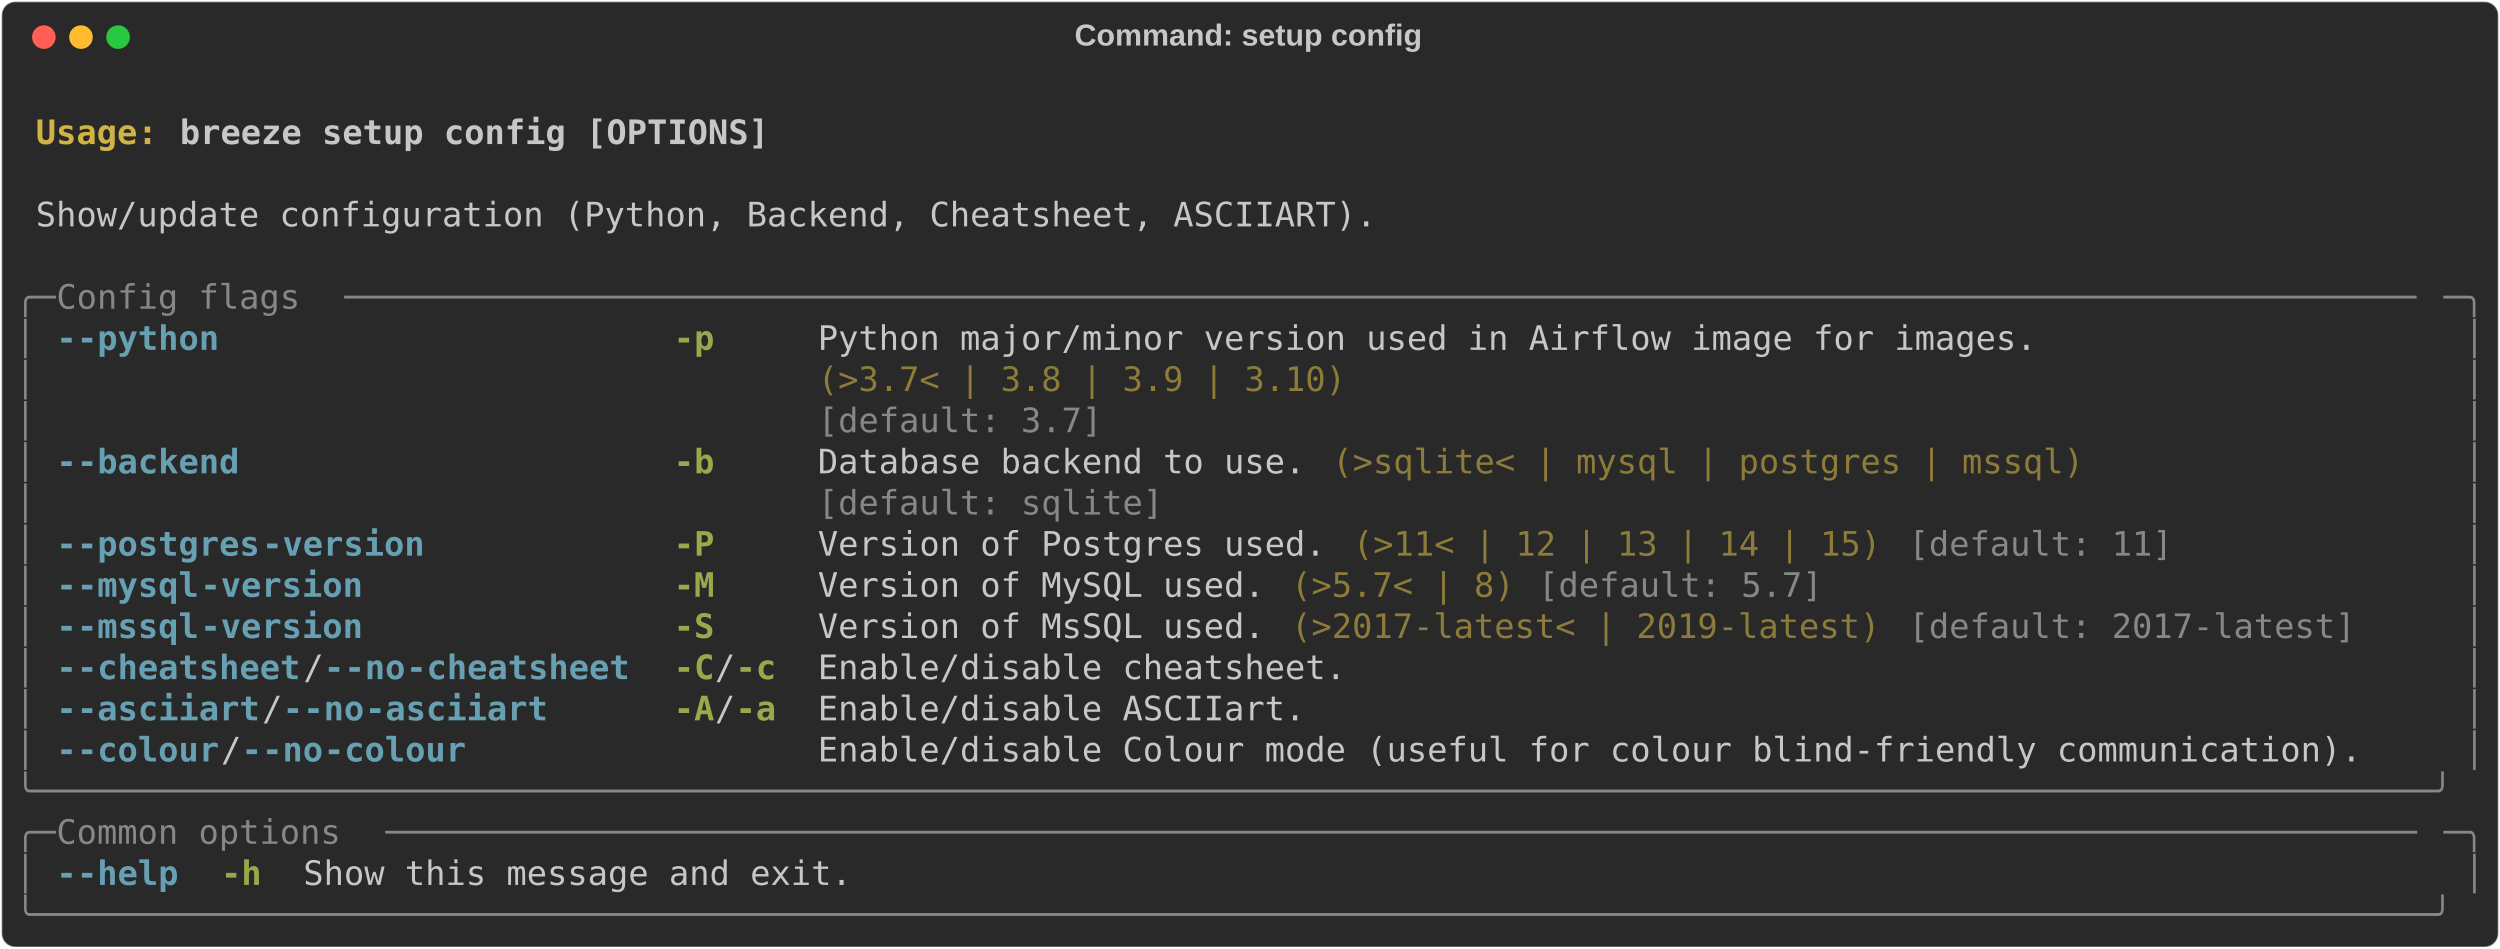
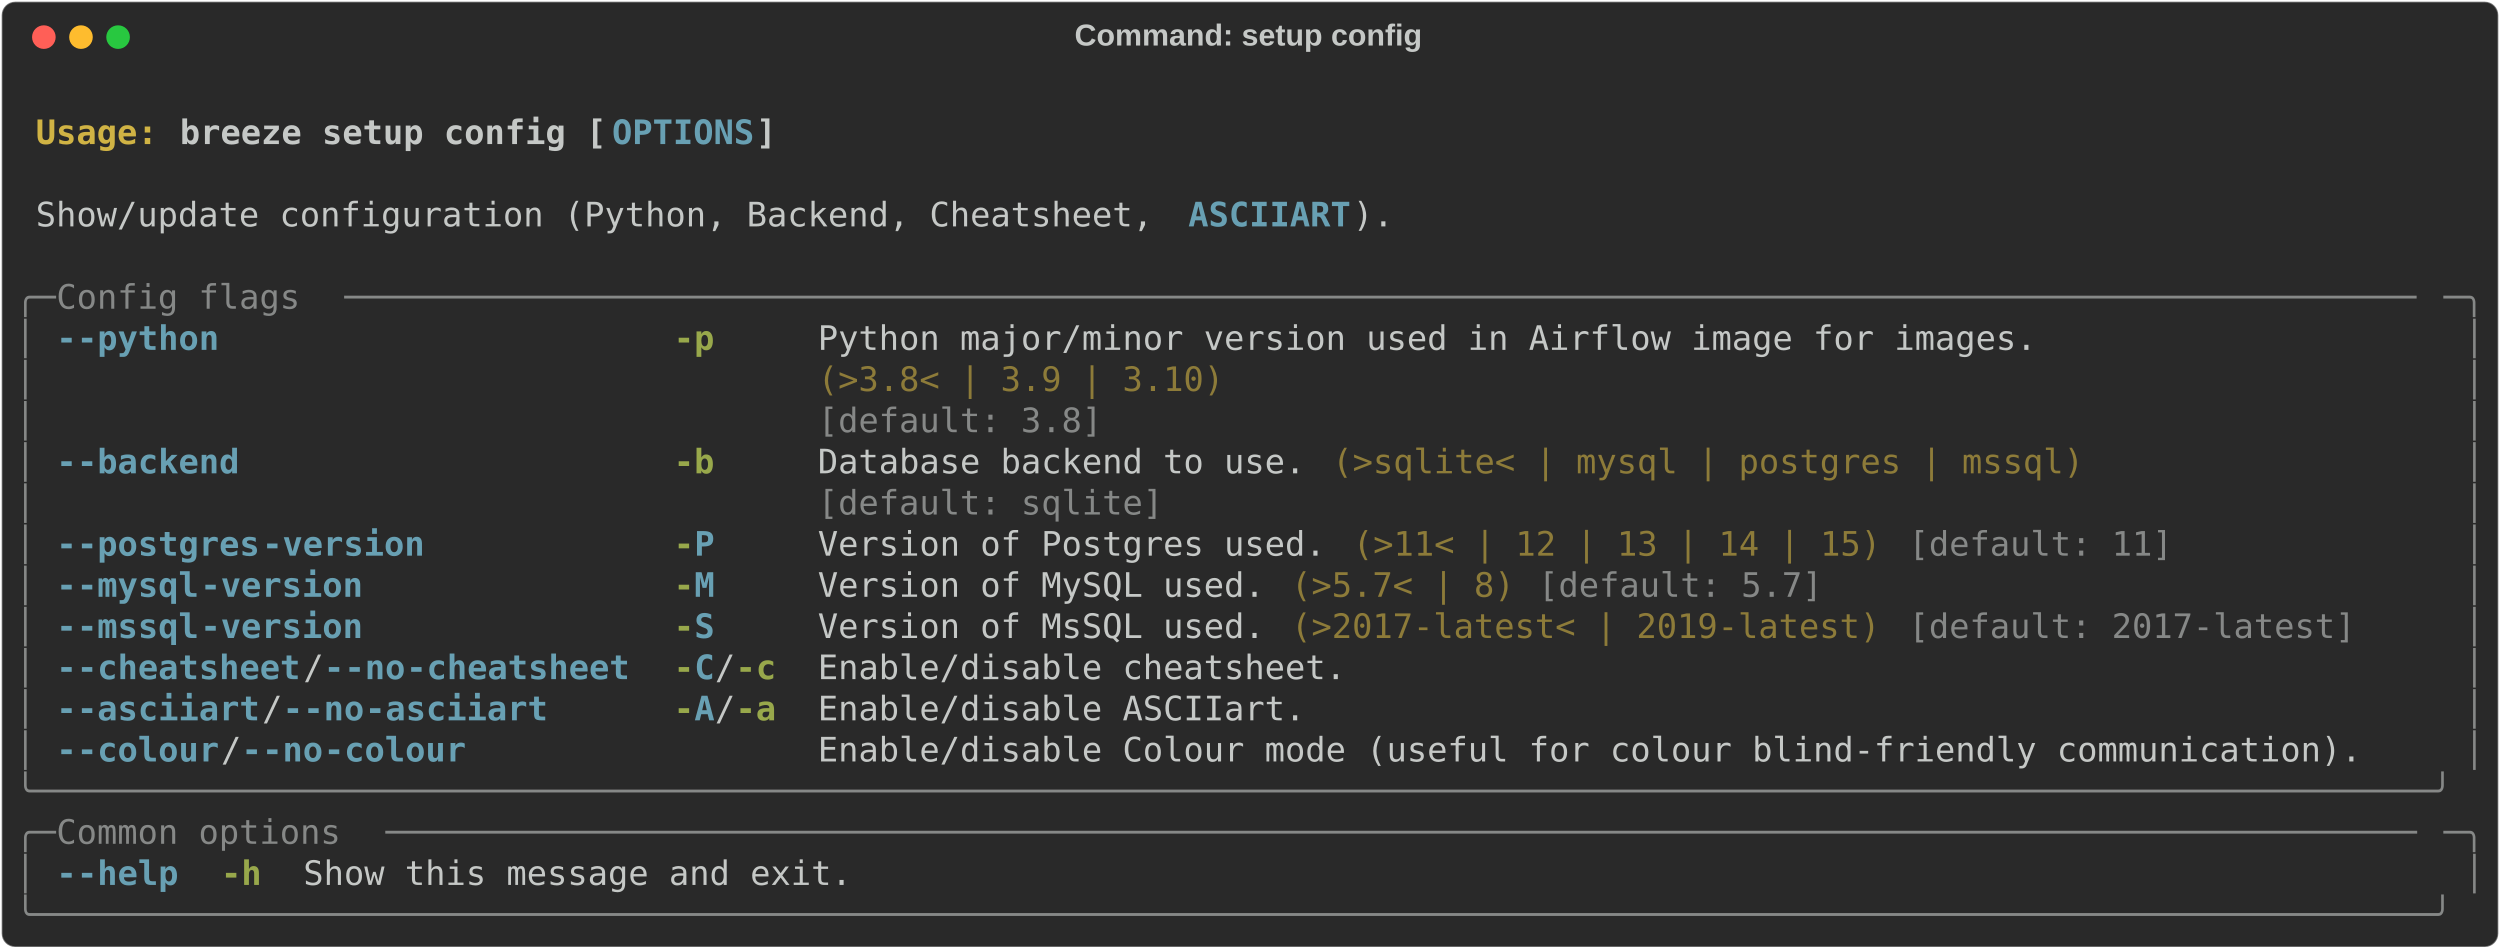
<svg xmlns="http://www.w3.org/2000/svg" class="rich-terminal" viewBox="0 0 1482 562.4">
  <style>

    @font-face {
        font-family: "Fira Code";
        src: local("FiraCode-Regular"),
                url("https://cdnjs.cloudflare.com/ajax/libs/firacode/6.2.0/woff2/FiraCode-Regular.woff2") format("woff2"),
                url("https://cdnjs.cloudflare.com/ajax/libs/firacode/6.2.0/woff/FiraCode-Regular.woff") format("woff");
        font-style: normal;
        font-weight: 400;
    }
    @font-face {
        font-family: "Fira Code";
        src: local("FiraCode-Bold"),
                url("https://cdnjs.cloudflare.com/ajax/libs/firacode/6.2.0/woff2/FiraCode-Bold.woff2") format("woff2"),
                url("https://cdnjs.cloudflare.com/ajax/libs/firacode/6.2.0/woff/FiraCode-Bold.woff") format("woff");
        font-style: bold;
        font-weight: 700;
    }

    .breeze-setup-config-matrix {
        font-family: Fira Code, monospace;
        font-size: 20px;
        line-height: 24.4px;
        font-variant-east-asian: full-width;
    }

    .breeze-setup-config-title {
        font-size: 18px;
        font-weight: bold;
        font-family: arial;
    }

    .breeze-setup-config-r1 { fill: #c5c8c6;font-weight: bold }
.breeze-setup-config-r2 { fill: #c5c8c6 }
.breeze-setup-config-r3 { fill: #d0b344;font-weight: bold }
- .breeze-setup-config-r4 { fill: #868887 }
- .breeze-setup-config-r5 { fill: #68a0b3;font-weight: bold }
+ .breeze-setup-config-r4 { fill: #68a0b3;font-weight: bold }
+ .breeze-setup-config-r5 { fill: #868887 }
.breeze-setup-config-r6 { fill: #98a84b;font-weight: bold }
.breeze-setup-config-r7 { fill: #8d7b39 }
    </style>
  <defs>
    <clipPath id="breeze-setup-config-clip-terminal">
      <rect x="0" y="0" width="1463.0" height="511.4" />
    </clipPath>
    <clipPath id="breeze-setup-config-line-0">
      <rect x="0" y="1.5" width="1464" height="24.65" />
    </clipPath>
    <clipPath id="breeze-setup-config-line-1">
      <rect x="0" y="25.9" width="1464" height="24.65" />
    </clipPath>
    <clipPath id="breeze-setup-config-line-2">
      <rect x="0" y="50.3" width="1464" height="24.65" />
    </clipPath>
    <clipPath id="breeze-setup-config-line-3">
      <rect x="0" y="74.7" width="1464" height="24.65" />
    </clipPath>
    <clipPath id="breeze-setup-config-line-4">
      <rect x="0" y="99.1" width="1464" height="24.65" />
    </clipPath>
    <clipPath id="breeze-setup-config-line-5">
      <rect x="0" y="123.5" width="1464" height="24.65" />
    </clipPath>
    <clipPath id="breeze-setup-config-line-6">
      <rect x="0" y="147.9" width="1464" height="24.65" />
    </clipPath>
    <clipPath id="breeze-setup-config-line-7">
      <rect x="0" y="172.3" width="1464" height="24.65" />
    </clipPath>
    <clipPath id="breeze-setup-config-line-8">
      <rect x="0" y="196.7" width="1464" height="24.65" />
    </clipPath>
    <clipPath id="breeze-setup-config-line-9">
      <rect x="0" y="221.1" width="1464" height="24.65" />
    </clipPath>
    <clipPath id="breeze-setup-config-line-10">
      <rect x="0" y="245.5" width="1464" height="24.65" />
    </clipPath>
    <clipPath id="breeze-setup-config-line-11">
      <rect x="0" y="269.9" width="1464" height="24.65" />
    </clipPath>
    <clipPath id="breeze-setup-config-line-12">
      <rect x="0" y="294.3" width="1464" height="24.65" />
    </clipPath>
    <clipPath id="breeze-setup-config-line-13">
      <rect x="0" y="318.7" width="1464" height="24.65" />
    </clipPath>
    <clipPath id="breeze-setup-config-line-14">
      <rect x="0" y="343.1" width="1464" height="24.65" />
    </clipPath>
    <clipPath id="breeze-setup-config-line-15">
      <rect x="0" y="367.5" width="1464" height="24.65" />
    </clipPath>
    <clipPath id="breeze-setup-config-line-16">
      <rect x="0" y="391.9" width="1464" height="24.65" />
    </clipPath>
    <clipPath id="breeze-setup-config-line-17">
      <rect x="0" y="416.3" width="1464" height="24.65" />
    </clipPath>
    <clipPath id="breeze-setup-config-line-18">
      <rect x="0" y="440.7" width="1464" height="24.65" />
    </clipPath>
    <clipPath id="breeze-setup-config-line-19">
      <rect x="0" y="465.1" width="1464" height="24.65" />
    </clipPath>
  </defs>
  <rect fill="#292929" stroke="rgba(255,255,255,0.35)" stroke-width="1" x="1" y="1" width="1480" height="560.4" rx="8" />
  <text class="breeze-setup-config-title" fill="#c5c8c6" text-anchor="middle" x="740" y="27">Command: setup config</text>
  <g transform="translate(26,22)">
    <circle cx="0" cy="0" r="7" fill="#ff5f57" />
    <circle cx="22" cy="0" r="7" fill="#febc2e" />
    <circle cx="44" cy="0" r="7" fill="#28c840" />
  </g>
  <g transform="translate(9, 41)" clip-path="url(#breeze-setup-config-clip-terminal)">
    <g class="breeze-setup-config-matrix">
      <text class="breeze-setup-config-r2" x="1464" y="20" textLength="12.2" clip-path="url(#breeze-setup-config-line-0)">
</text>
      <text class="breeze-setup-config-r3" x="12.2" y="44.4" textLength="85.4" clip-path="url(#breeze-setup-config-line-1)">Usage: </text>
-       <text class="breeze-setup-config-r1" x="97.6" y="44.4" textLength="353.8" clip-path="url(#breeze-setup-config-line-1)">breeze setup config [OPTIONS]</text>
+       <text class="breeze-setup-config-r1" x="97.6" y="44.4" textLength="256.2" clip-path="url(#breeze-setup-config-line-1)">breeze setup config [</text>
+       <text class="breeze-setup-config-r4" x="353.8" y="44.4" textLength="85.4" clip-path="url(#breeze-setup-config-line-1)">OPTIONS</text>
+       <text class="breeze-setup-config-r1" x="439.2" y="44.4" textLength="12.2" clip-path="url(#breeze-setup-config-line-1)">]</text>
      <text class="breeze-setup-config-r2" x="1464" y="44.4" textLength="12.2" clip-path="url(#breeze-setup-config-line-1)">
</text>
      <text class="breeze-setup-config-r2" x="1464" y="68.8" textLength="12.2" clip-path="url(#breeze-setup-config-line-2)">
</text>
-       <text class="breeze-setup-config-r2" x="12.2" y="93.2" textLength="805.2" clip-path="url(#breeze-setup-config-line-3)">Show/update configuration (Python, Backend, Cheatsheet, ASCIIART).</text>
+       <text class="breeze-setup-config-r2" x="12.2" y="93.2" textLength="683.2" clip-path="url(#breeze-setup-config-line-3)">Show/update configuration (Python, Backend, Cheatsheet, </text>
+       <text class="breeze-setup-config-r4" x="695.4" y="93.2" textLength="97.6" clip-path="url(#breeze-setup-config-line-3)">ASCIIART</text>
+       <text class="breeze-setup-config-r2" x="793" y="93.2" textLength="24.4" clip-path="url(#breeze-setup-config-line-3)">).</text>
      <text class="breeze-setup-config-r2" x="1464" y="93.2" textLength="12.2" clip-path="url(#breeze-setup-config-line-3)">
</text>
      <text class="breeze-setup-config-r2" x="1464" y="117.6" textLength="12.2" clip-path="url(#breeze-setup-config-line-4)">
</text>
-       <text class="breeze-setup-config-r4" x="0" y="142" textLength="24.4" clip-path="url(#breeze-setup-config-line-5)">╭─</text>
-       <text class="breeze-setup-config-r4" x="24.4" y="142" textLength="170.8" clip-path="url(#breeze-setup-config-line-5)"> Config flags </text>
-       <text class="breeze-setup-config-r4" x="195.2" y="142" textLength="1244.4" clip-path="url(#breeze-setup-config-line-5)">──────────────────────────────────────────────────────────────────────────────────────────────────────</text>
-       <text class="breeze-setup-config-r4" x="1439.6" y="142" textLength="24.4" clip-path="url(#breeze-setup-config-line-5)">─╮</text>
+       <text class="breeze-setup-config-r5" x="0" y="142" textLength="24.4" clip-path="url(#breeze-setup-config-line-5)">╭─</text>
+       <text class="breeze-setup-config-r5" x="24.4" y="142" textLength="170.8" clip-path="url(#breeze-setup-config-line-5)"> Config flags </text>
+       <text class="breeze-setup-config-r5" x="195.2" y="142" textLength="1244.4" clip-path="url(#breeze-setup-config-line-5)">──────────────────────────────────────────────────────────────────────────────────────────────────────</text>
+       <text class="breeze-setup-config-r5" x="1439.6" y="142" textLength="24.4" clip-path="url(#breeze-setup-config-line-5)">─╮</text>
      <text class="breeze-setup-config-r2" x="1464" y="142" textLength="12.2" clip-path="url(#breeze-setup-config-line-5)">
</text>
-       <text class="breeze-setup-config-r4" x="0" y="166.4" textLength="12.2" clip-path="url(#breeze-setup-config-line-6)">│</text>
-       <text class="breeze-setup-config-r5" x="24.4" y="166.4" textLength="12.2" clip-path="url(#breeze-setup-config-line-6)">-</text>
-       <text class="breeze-setup-config-r5" x="36.6" y="166.4" textLength="85.4" clip-path="url(#breeze-setup-config-line-6)">-python</text>
+       <text class="breeze-setup-config-r5" x="0" y="166.4" textLength="12.2" clip-path="url(#breeze-setup-config-line-6)">│</text>
+       <text class="breeze-setup-config-r4" x="24.4" y="166.4" textLength="12.2" clip-path="url(#breeze-setup-config-line-6)">-</text>
+       <text class="breeze-setup-config-r4" x="36.6" y="166.4" textLength="85.4" clip-path="url(#breeze-setup-config-line-6)">-python</text>
      <text class="breeze-setup-config-r6" x="390.4" y="166.4" textLength="24.4" clip-path="url(#breeze-setup-config-line-6)">-p</text>
      <text class="breeze-setup-config-r2" x="475.8" y="166.4" textLength="732" clip-path="url(#breeze-setup-config-line-6)">Python major/minor version used in Airflow image for images.</text>
-       <text class="breeze-setup-config-r4" x="1451.8" y="166.4" textLength="12.2" clip-path="url(#breeze-setup-config-line-6)">│</text>
+       <text class="breeze-setup-config-r5" x="1451.8" y="166.4" textLength="12.2" clip-path="url(#breeze-setup-config-line-6)">│</text>
      <text class="breeze-setup-config-r2" x="1464" y="166.4" textLength="12.2" clip-path="url(#breeze-setup-config-line-6)">
</text>
-       <text class="breeze-setup-config-r4" x="0" y="190.8" textLength="12.2" clip-path="url(#breeze-setup-config-line-7)">│</text>
-       <text class="breeze-setup-config-r7" x="475.8" y="190.8" textLength="732" clip-path="url(#breeze-setup-config-line-7)">(&gt;3.7&lt; | 3.8 | 3.9 | 3.10)                                  </text>
-       <text class="breeze-setup-config-r4" x="1451.8" y="190.8" textLength="12.2" clip-path="url(#breeze-setup-config-line-7)">│</text>
+       <text class="breeze-setup-config-r5" x="0" y="190.8" textLength="12.2" clip-path="url(#breeze-setup-config-line-7)">│</text>
+       <text class="breeze-setup-config-r7" x="475.8" y="190.8" textLength="732" clip-path="url(#breeze-setup-config-line-7)">(&gt;3.8&lt; | 3.9 | 3.10)                                        </text>
+       <text class="breeze-setup-config-r5" x="1451.8" y="190.8" textLength="12.2" clip-path="url(#breeze-setup-config-line-7)">│</text>
      <text class="breeze-setup-config-r2" x="1464" y="190.8" textLength="12.2" clip-path="url(#breeze-setup-config-line-7)">
</text>
-       <text class="breeze-setup-config-r4" x="0" y="215.2" textLength="12.2" clip-path="url(#breeze-setup-config-line-8)">│</text>
-       <text class="breeze-setup-config-r4" x="475.8" y="215.2" textLength="732" clip-path="url(#breeze-setup-config-line-8)">[default: 3.7]                                              </text>
-       <text class="breeze-setup-config-r4" x="1451.8" y="215.2" textLength="12.2" clip-path="url(#breeze-setup-config-line-8)">│</text>
+       <text class="breeze-setup-config-r5" x="0" y="215.2" textLength="12.2" clip-path="url(#breeze-setup-config-line-8)">│</text>
+       <text class="breeze-setup-config-r5" x="475.8" y="215.2" textLength="732" clip-path="url(#breeze-setup-config-line-8)">[default: 3.8]                                              </text>
+       <text class="breeze-setup-config-r5" x="1451.8" y="215.2" textLength="12.2" clip-path="url(#breeze-setup-config-line-8)">│</text>
      <text class="breeze-setup-config-r2" x="1464" y="215.2" textLength="12.2" clip-path="url(#breeze-setup-config-line-8)">
</text>
-       <text class="breeze-setup-config-r4" x="0" y="239.6" textLength="12.2" clip-path="url(#breeze-setup-config-line-9)">│</text>
-       <text class="breeze-setup-config-r5" x="24.4" y="239.6" textLength="12.2" clip-path="url(#breeze-setup-config-line-9)">-</text>
-       <text class="breeze-setup-config-r5" x="36.6" y="239.6" textLength="97.6" clip-path="url(#breeze-setup-config-line-9)">-backend</text>
+       <text class="breeze-setup-config-r5" x="0" y="239.6" textLength="12.2" clip-path="url(#breeze-setup-config-line-9)">│</text>
+       <text class="breeze-setup-config-r4" x="24.4" y="239.6" textLength="12.2" clip-path="url(#breeze-setup-config-line-9)">-</text>
+       <text class="breeze-setup-config-r4" x="36.6" y="239.6" textLength="97.6" clip-path="url(#breeze-setup-config-line-9)">-backend</text>
      <text class="breeze-setup-config-r6" x="390.4" y="239.6" textLength="24.4" clip-path="url(#breeze-setup-config-line-9)">-b</text>
      <text class="breeze-setup-config-r2" x="475.8" y="239.6" textLength="292.8" clip-path="url(#breeze-setup-config-line-9)">Database backend to use.</text>
      <text class="breeze-setup-config-r7" x="780.8" y="239.6" textLength="451.4" clip-path="url(#breeze-setup-config-line-9)">(&gt;sqlite&lt; | mysql | postgres | mssql)</text>
-       <text class="breeze-setup-config-r4" x="1451.8" y="239.6" textLength="12.2" clip-path="url(#breeze-setup-config-line-9)">│</text>
+       <text class="breeze-setup-config-r5" x="1451.8" y="239.6" textLength="12.2" clip-path="url(#breeze-setup-config-line-9)">│</text>
      <text class="breeze-setup-config-r2" x="1464" y="239.6" textLength="12.2" clip-path="url(#breeze-setup-config-line-9)">
</text>
-       <text class="breeze-setup-config-r4" x="0" y="264" textLength="12.2" clip-path="url(#breeze-setup-config-line-10)">│</text>
-       <text class="breeze-setup-config-r4" x="475.8" y="264" textLength="292.8" clip-path="url(#breeze-setup-config-line-10)">[default: sqlite]       </text>
-       <text class="breeze-setup-config-r4" x="1451.8" y="264" textLength="12.2" clip-path="url(#breeze-setup-config-line-10)">│</text>
+       <text class="breeze-setup-config-r5" x="0" y="264" textLength="12.2" clip-path="url(#breeze-setup-config-line-10)">│</text>
+       <text class="breeze-setup-config-r5" x="475.8" y="264" textLength="292.8" clip-path="url(#breeze-setup-config-line-10)">[default: sqlite]       </text>
+       <text class="breeze-setup-config-r5" x="1451.8" y="264" textLength="12.2" clip-path="url(#breeze-setup-config-line-10)">│</text>
      <text class="breeze-setup-config-r2" x="1464" y="264" textLength="12.2" clip-path="url(#breeze-setup-config-line-10)">
</text>
-       <text class="breeze-setup-config-r4" x="0" y="288.4" textLength="12.2" clip-path="url(#breeze-setup-config-line-11)">│</text>
-       <text class="breeze-setup-config-r5" x="24.4" y="288.4" textLength="12.2" clip-path="url(#breeze-setup-config-line-11)">-</text>
-       <text class="breeze-setup-config-r5" x="36.6" y="288.4" textLength="109.8" clip-path="url(#breeze-setup-config-line-11)">-postgres</text>
-       <text class="breeze-setup-config-r5" x="146.4" y="288.4" textLength="97.6" clip-path="url(#breeze-setup-config-line-11)">-version</text>
-       <text class="breeze-setup-config-r6" x="390.4" y="288.4" textLength="24.4" clip-path="url(#breeze-setup-config-line-11)">-P</text>
+       <text class="breeze-setup-config-r5" x="0" y="288.4" textLength="12.2" clip-path="url(#breeze-setup-config-line-11)">│</text>
+       <text class="breeze-setup-config-r4" x="24.4" y="288.4" textLength="12.2" clip-path="url(#breeze-setup-config-line-11)">-</text>
+       <text class="breeze-setup-config-r4" x="36.6" y="288.4" textLength="109.8" clip-path="url(#breeze-setup-config-line-11)">-postgres</text>
+       <text class="breeze-setup-config-r4" x="146.4" y="288.4" textLength="97.6" clip-path="url(#breeze-setup-config-line-11)">-version</text>
+       <text class="breeze-setup-config-r6" x="390.4" y="288.4" textLength="12.2" clip-path="url(#breeze-setup-config-line-11)">-</text>
+       <text class="breeze-setup-config-r4" x="402.6" y="288.4" textLength="12.2" clip-path="url(#breeze-setup-config-line-11)">P</text>
      <text class="breeze-setup-config-r2" x="475.8" y="288.4" textLength="305" clip-path="url(#breeze-setup-config-line-11)">Version of Postgres used.</text>
      <text class="breeze-setup-config-r7" x="793" y="288.4" textLength="317.2" clip-path="url(#breeze-setup-config-line-11)">(&gt;11&lt; | 12 | 13 | 14 | 15)</text>
-       <text class="breeze-setup-config-r4" x="1122.4" y="288.4" textLength="158.6" clip-path="url(#breeze-setup-config-line-11)">[default: 11]</text>
-       <text class="breeze-setup-config-r4" x="1451.8" y="288.4" textLength="12.2" clip-path="url(#breeze-setup-config-line-11)">│</text>
+       <text class="breeze-setup-config-r5" x="1122.4" y="288.4" textLength="158.6" clip-path="url(#breeze-setup-config-line-11)">[default: 11]</text>
+       <text class="breeze-setup-config-r5" x="1451.8" y="288.4" textLength="12.2" clip-path="url(#breeze-setup-config-line-11)">│</text>
      <text class="breeze-setup-config-r2" x="1464" y="288.4" textLength="12.2" clip-path="url(#breeze-setup-config-line-11)">
</text>
-       <text class="breeze-setup-config-r4" x="0" y="312.8" textLength="12.2" clip-path="url(#breeze-setup-config-line-12)">│</text>
-       <text class="breeze-setup-config-r5" x="24.4" y="312.8" textLength="12.2" clip-path="url(#breeze-setup-config-line-12)">-</text>
-       <text class="breeze-setup-config-r5" x="36.6" y="312.8" textLength="73.2" clip-path="url(#breeze-setup-config-line-12)">-mysql</text>
-       <text class="breeze-setup-config-r5" x="109.8" y="312.8" textLength="97.6" clip-path="url(#breeze-setup-config-line-12)">-version</text>
-       <text class="breeze-setup-config-r6" x="390.4" y="312.8" textLength="24.4" clip-path="url(#breeze-setup-config-line-12)">-M</text>
+       <text class="breeze-setup-config-r5" x="0" y="312.8" textLength="12.2" clip-path="url(#breeze-setup-config-line-12)">│</text>
+       <text class="breeze-setup-config-r4" x="24.4" y="312.8" textLength="12.2" clip-path="url(#breeze-setup-config-line-12)">-</text>
+       <text class="breeze-setup-config-r4" x="36.6" y="312.8" textLength="73.2" clip-path="url(#breeze-setup-config-line-12)">-mysql</text>
+       <text class="breeze-setup-config-r4" x="109.8" y="312.8" textLength="97.6" clip-path="url(#breeze-setup-config-line-12)">-version</text>
+       <text class="breeze-setup-config-r6" x="390.4" y="312.8" textLength="12.2" clip-path="url(#breeze-setup-config-line-12)">-</text>
+       <text class="breeze-setup-config-r4" x="402.6" y="312.8" textLength="12.2" clip-path="url(#breeze-setup-config-line-12)">M</text>
      <text class="breeze-setup-config-r2" x="475.8" y="312.8" textLength="268.4" clip-path="url(#breeze-setup-config-line-12)">Version of MySQL used.</text>
      <text class="breeze-setup-config-r7" x="756.4" y="312.8" textLength="134.2" clip-path="url(#breeze-setup-config-line-12)">(&gt;5.7&lt; | 8)</text>
-       <text class="breeze-setup-config-r4" x="902.8" y="312.8" textLength="170.8" clip-path="url(#breeze-setup-config-line-12)">[default: 5.7]</text>
-       <text class="breeze-setup-config-r4" x="1451.8" y="312.8" textLength="12.2" clip-path="url(#breeze-setup-config-line-12)">│</text>
+       <text class="breeze-setup-config-r5" x="902.8" y="312.8" textLength="170.8" clip-path="url(#breeze-setup-config-line-12)">[default: 5.7]</text>
+       <text class="breeze-setup-config-r5" x="1451.8" y="312.8" textLength="12.2" clip-path="url(#breeze-setup-config-line-12)">│</text>
      <text class="breeze-setup-config-r2" x="1464" y="312.8" textLength="12.2" clip-path="url(#breeze-setup-config-line-12)">
</text>
-       <text class="breeze-setup-config-r4" x="0" y="337.2" textLength="12.2" clip-path="url(#breeze-setup-config-line-13)">│</text>
-       <text class="breeze-setup-config-r5" x="24.4" y="337.2" textLength="12.2" clip-path="url(#breeze-setup-config-line-13)">-</text>
-       <text class="breeze-setup-config-r5" x="36.6" y="337.2" textLength="73.2" clip-path="url(#breeze-setup-config-line-13)">-mssql</text>
-       <text class="breeze-setup-config-r5" x="109.8" y="337.2" textLength="97.6" clip-path="url(#breeze-setup-config-line-13)">-version</text>
-       <text class="breeze-setup-config-r6" x="390.4" y="337.2" textLength="24.4" clip-path="url(#breeze-setup-config-line-13)">-S</text>
+       <text class="breeze-setup-config-r5" x="0" y="337.2" textLength="12.2" clip-path="url(#breeze-setup-config-line-13)">│</text>
+       <text class="breeze-setup-config-r4" x="24.4" y="337.2" textLength="12.2" clip-path="url(#breeze-setup-config-line-13)">-</text>
+       <text class="breeze-setup-config-r4" x="36.6" y="337.2" textLength="73.2" clip-path="url(#breeze-setup-config-line-13)">-mssql</text>
+       <text class="breeze-setup-config-r4" x="109.8" y="337.2" textLength="97.6" clip-path="url(#breeze-setup-config-line-13)">-version</text>
+       <text class="breeze-setup-config-r6" x="390.4" y="337.2" textLength="12.2" clip-path="url(#breeze-setup-config-line-13)">-</text>
+       <text class="breeze-setup-config-r4" x="402.6" y="337.2" textLength="12.2" clip-path="url(#breeze-setup-config-line-13)">S</text>
      <text class="breeze-setup-config-r2" x="475.8" y="337.2" textLength="268.4" clip-path="url(#breeze-setup-config-line-13)">Version of MsSQL used.</text>
      <text class="breeze-setup-config-r7" x="756.4" y="337.2" textLength="353.8" clip-path="url(#breeze-setup-config-line-13)">(&gt;2017-latest&lt; | 2019-latest)</text>
-       <text class="breeze-setup-config-r4" x="1122.4" y="337.2" textLength="268.4" clip-path="url(#breeze-setup-config-line-13)">[default: 2017-latest]</text>
-       <text class="breeze-setup-config-r4" x="1451.8" y="337.2" textLength="12.2" clip-path="url(#breeze-setup-config-line-13)">│</text>
+       <text class="breeze-setup-config-r5" x="1122.4" y="337.2" textLength="268.4" clip-path="url(#breeze-setup-config-line-13)">[default: 2017-latest]</text>
+       <text class="breeze-setup-config-r5" x="1451.8" y="337.2" textLength="12.2" clip-path="url(#breeze-setup-config-line-13)">│</text>
      <text class="breeze-setup-config-r2" x="1464" y="337.2" textLength="12.2" clip-path="url(#breeze-setup-config-line-13)">
</text>
-       <text class="breeze-setup-config-r4" x="0" y="361.6" textLength="12.2" clip-path="url(#breeze-setup-config-line-14)">│</text>
-       <text class="breeze-setup-config-r5" x="24.4" y="361.6" textLength="12.2" clip-path="url(#breeze-setup-config-line-14)">-</text>
-       <text class="breeze-setup-config-r5" x="36.6" y="361.6" textLength="134.2" clip-path="url(#breeze-setup-config-line-14)">-cheatsheet</text>
+       <text class="breeze-setup-config-r5" x="0" y="361.6" textLength="12.2" clip-path="url(#breeze-setup-config-line-14)">│</text>
+       <text class="breeze-setup-config-r4" x="24.4" y="361.6" textLength="12.2" clip-path="url(#breeze-setup-config-line-14)">-</text>
+       <text class="breeze-setup-config-r4" x="36.6" y="361.6" textLength="134.2" clip-path="url(#breeze-setup-config-line-14)">-cheatsheet</text>
      <text class="breeze-setup-config-r2" x="170.8" y="361.6" textLength="12.2" clip-path="url(#breeze-setup-config-line-14)">/</text>
-       <text class="breeze-setup-config-r5" x="183" y="361.6" textLength="12.2" clip-path="url(#breeze-setup-config-line-14)">-</text>
-       <text class="breeze-setup-config-r5" x="195.2" y="361.6" textLength="36.6" clip-path="url(#breeze-setup-config-line-14)">-no</text>
-       <text class="breeze-setup-config-r5" x="231.8" y="361.6" textLength="134.2" clip-path="url(#breeze-setup-config-line-14)">-cheatsheet</text>
-       <text class="breeze-setup-config-r6" x="390.4" y="361.6" textLength="24.4" clip-path="url(#breeze-setup-config-line-14)">-C</text>
+       <text class="breeze-setup-config-r4" x="183" y="361.6" textLength="12.2" clip-path="url(#breeze-setup-config-line-14)">-</text>
+       <text class="breeze-setup-config-r4" x="195.2" y="361.6" textLength="36.6" clip-path="url(#breeze-setup-config-line-14)">-no</text>
+       <text class="breeze-setup-config-r4" x="231.8" y="361.6" textLength="134.2" clip-path="url(#breeze-setup-config-line-14)">-cheatsheet</text>
+       <text class="breeze-setup-config-r6" x="390.4" y="361.6" textLength="12.2" clip-path="url(#breeze-setup-config-line-14)">-</text>
+       <text class="breeze-setup-config-r4" x="402.6" y="361.6" textLength="12.2" clip-path="url(#breeze-setup-config-line-14)">C</text>
      <text class="breeze-setup-config-r2" x="414.8" y="361.6" textLength="12.2" clip-path="url(#breeze-setup-config-line-14)">/</text>
      <text class="breeze-setup-config-r6" x="427" y="361.6" textLength="24.4" clip-path="url(#breeze-setup-config-line-14)">-c</text>
      <text class="breeze-setup-config-r2" x="475.8" y="361.6" textLength="317.2" clip-path="url(#breeze-setup-config-line-14)">Enable/disable cheatsheet.</text>
-       <text class="breeze-setup-config-r4" x="1451.8" y="361.6" textLength="12.2" clip-path="url(#breeze-setup-config-line-14)">│</text>
+       <text class="breeze-setup-config-r5" x="1451.8" y="361.6" textLength="12.2" clip-path="url(#breeze-setup-config-line-14)">│</text>
      <text class="breeze-setup-config-r2" x="1464" y="361.6" textLength="12.2" clip-path="url(#breeze-setup-config-line-14)">
</text>
-       <text class="breeze-setup-config-r4" x="0" y="386" textLength="12.2" clip-path="url(#breeze-setup-config-line-15)">│</text>
-       <text class="breeze-setup-config-r5" x="24.4" y="386" textLength="12.2" clip-path="url(#breeze-setup-config-line-15)">-</text>
-       <text class="breeze-setup-config-r5" x="36.6" y="386" textLength="109.8" clip-path="url(#breeze-setup-config-line-15)">-asciiart</text>
+       <text class="breeze-setup-config-r5" x="0" y="386" textLength="12.2" clip-path="url(#breeze-setup-config-line-15)">│</text>
+       <text class="breeze-setup-config-r4" x="24.4" y="386" textLength="12.2" clip-path="url(#breeze-setup-config-line-15)">-</text>
+       <text class="breeze-setup-config-r4" x="36.6" y="386" textLength="109.8" clip-path="url(#breeze-setup-config-line-15)">-asciiart</text>
      <text class="breeze-setup-config-r2" x="146.4" y="386" textLength="12.2" clip-path="url(#breeze-setup-config-line-15)">/</text>
-       <text class="breeze-setup-config-r5" x="158.6" y="386" textLength="12.2" clip-path="url(#breeze-setup-config-line-15)">-</text>
-       <text class="breeze-setup-config-r5" x="170.8" y="386" textLength="36.6" clip-path="url(#breeze-setup-config-line-15)">-no</text>
-       <text class="breeze-setup-config-r5" x="207.4" y="386" textLength="109.8" clip-path="url(#breeze-setup-config-line-15)">-asciiart</text>
-       <text class="breeze-setup-config-r6" x="390.4" y="386" textLength="24.4" clip-path="url(#breeze-setup-config-line-15)">-A</text>
+       <text class="breeze-setup-config-r4" x="158.6" y="386" textLength="12.2" clip-path="url(#breeze-setup-config-line-15)">-</text>
+       <text class="breeze-setup-config-r4" x="170.8" y="386" textLength="36.6" clip-path="url(#breeze-setup-config-line-15)">-no</text>
+       <text class="breeze-setup-config-r4" x="207.4" y="386" textLength="109.8" clip-path="url(#breeze-setup-config-line-15)">-asciiart</text>
+       <text class="breeze-setup-config-r6" x="390.4" y="386" textLength="12.2" clip-path="url(#breeze-setup-config-line-15)">-</text>
+       <text class="breeze-setup-config-r4" x="402.6" y="386" textLength="12.2" clip-path="url(#breeze-setup-config-line-15)">A</text>
      <text class="breeze-setup-config-r2" x="414.8" y="386" textLength="12.2" clip-path="url(#breeze-setup-config-line-15)">/</text>
      <text class="breeze-setup-config-r6" x="427" y="386" textLength="24.4" clip-path="url(#breeze-setup-config-line-15)">-a</text>
      <text class="breeze-setup-config-r2" x="475.8" y="386" textLength="292.8" clip-path="url(#breeze-setup-config-line-15)">Enable/disable ASCIIart.</text>
-       <text class="breeze-setup-config-r4" x="1451.8" y="386" textLength="12.2" clip-path="url(#breeze-setup-config-line-15)">│</text>
+       <text class="breeze-setup-config-r5" x="1451.8" y="386" textLength="12.2" clip-path="url(#breeze-setup-config-line-15)">│</text>
      <text class="breeze-setup-config-r2" x="1464" y="386" textLength="12.2" clip-path="url(#breeze-setup-config-line-15)">
</text>
-       <text class="breeze-setup-config-r4" x="0" y="410.4" textLength="12.2" clip-path="url(#breeze-setup-config-line-16)">│</text>
-       <text class="breeze-setup-config-r5" x="24.4" y="410.4" textLength="12.2" clip-path="url(#breeze-setup-config-line-16)">-</text>
-       <text class="breeze-setup-config-r5" x="36.6" y="410.4" textLength="85.4" clip-path="url(#breeze-setup-config-line-16)">-colour</text>
+       <text class="breeze-setup-config-r5" x="0" y="410.4" textLength="12.2" clip-path="url(#breeze-setup-config-line-16)">│</text>
+       <text class="breeze-setup-config-r4" x="24.4" y="410.4" textLength="12.2" clip-path="url(#breeze-setup-config-line-16)">-</text>
+       <text class="breeze-setup-config-r4" x="36.6" y="410.4" textLength="85.4" clip-path="url(#breeze-setup-config-line-16)">-colour</text>
      <text class="breeze-setup-config-r2" x="122" y="410.4" textLength="12.2" clip-path="url(#breeze-setup-config-line-16)">/</text>
-       <text class="breeze-setup-config-r5" x="134.2" y="410.4" textLength="12.2" clip-path="url(#breeze-setup-config-line-16)">-</text>
-       <text class="breeze-setup-config-r5" x="146.4" y="410.4" textLength="36.6" clip-path="url(#breeze-setup-config-line-16)">-no</text>
-       <text class="breeze-setup-config-r5" x="183" y="410.4" textLength="85.4" clip-path="url(#breeze-setup-config-line-16)">-colour</text>
+       <text class="breeze-setup-config-r4" x="134.2" y="410.4" textLength="12.2" clip-path="url(#breeze-setup-config-line-16)">-</text>
+       <text class="breeze-setup-config-r4" x="146.4" y="410.4" textLength="36.6" clip-path="url(#breeze-setup-config-line-16)">-no</text>
+       <text class="breeze-setup-config-r4" x="183" y="410.4" textLength="85.4" clip-path="url(#breeze-setup-config-line-16)">-colour</text>
      <text class="breeze-setup-config-r2" x="475.8" y="410.4" textLength="927.2" clip-path="url(#breeze-setup-config-line-16)">Enable/disable Colour mode (useful for colour blind-friendly communication).</text>
-       <text class="breeze-setup-config-r4" x="1451.8" y="410.4" textLength="12.2" clip-path="url(#breeze-setup-config-line-16)">│</text>
+       <text class="breeze-setup-config-r5" x="1451.8" y="410.4" textLength="12.2" clip-path="url(#breeze-setup-config-line-16)">│</text>
      <text class="breeze-setup-config-r2" x="1464" y="410.4" textLength="12.2" clip-path="url(#breeze-setup-config-line-16)">
</text>
-       <text class="breeze-setup-config-r4" x="0" y="434.8" textLength="1464" clip-path="url(#breeze-setup-config-line-17)">╰──────────────────────────────────────────────────────────────────────────────────────────────────────────────────────╯</text>
+       <text class="breeze-setup-config-r5" x="0" y="434.8" textLength="1464" clip-path="url(#breeze-setup-config-line-17)">╰──────────────────────────────────────────────────────────────────────────────────────────────────────────────────────╯</text>
      <text class="breeze-setup-config-r2" x="1464" y="434.8" textLength="12.2" clip-path="url(#breeze-setup-config-line-17)">
</text>
-       <text class="breeze-setup-config-r4" x="0" y="459.2" textLength="24.4" clip-path="url(#breeze-setup-config-line-18)">╭─</text>
-       <text class="breeze-setup-config-r4" x="24.4" y="459.2" textLength="195.2" clip-path="url(#breeze-setup-config-line-18)"> Common options </text>
-       <text class="breeze-setup-config-r4" x="219.6" y="459.2" textLength="1220" clip-path="url(#breeze-setup-config-line-18)">────────────────────────────────────────────────────────────────────────────────────────────────────</text>
-       <text class="breeze-setup-config-r4" x="1439.6" y="459.2" textLength="24.4" clip-path="url(#breeze-setup-config-line-18)">─╮</text>
+       <text class="breeze-setup-config-r5" x="0" y="459.2" textLength="24.4" clip-path="url(#breeze-setup-config-line-18)">╭─</text>
+       <text class="breeze-setup-config-r5" x="24.4" y="459.2" textLength="195.2" clip-path="url(#breeze-setup-config-line-18)"> Common options </text>
+       <text class="breeze-setup-config-r5" x="219.6" y="459.2" textLength="1220" clip-path="url(#breeze-setup-config-line-18)">────────────────────────────────────────────────────────────────────────────────────────────────────</text>
+       <text class="breeze-setup-config-r5" x="1439.6" y="459.2" textLength="24.4" clip-path="url(#breeze-setup-config-line-18)">─╮</text>
      <text class="breeze-setup-config-r2" x="1464" y="459.2" textLength="12.2" clip-path="url(#breeze-setup-config-line-18)">
</text>
-       <text class="breeze-setup-config-r4" x="0" y="483.6" textLength="12.2" clip-path="url(#breeze-setup-config-line-19)">│</text>
-       <text class="breeze-setup-config-r5" x="24.4" y="483.6" textLength="12.2" clip-path="url(#breeze-setup-config-line-19)">-</text>
-       <text class="breeze-setup-config-r5" x="36.6" y="483.6" textLength="61" clip-path="url(#breeze-setup-config-line-19)">-help</text>
+       <text class="breeze-setup-config-r5" x="0" y="483.6" textLength="12.2" clip-path="url(#breeze-setup-config-line-19)">│</text>
+       <text class="breeze-setup-config-r4" x="24.4" y="483.6" textLength="12.2" clip-path="url(#breeze-setup-config-line-19)">-</text>
+       <text class="breeze-setup-config-r4" x="36.6" y="483.6" textLength="61" clip-path="url(#breeze-setup-config-line-19)">-help</text>
      <text class="breeze-setup-config-r6" x="122" y="483.6" textLength="24.4" clip-path="url(#breeze-setup-config-line-19)">-h</text>
      <text class="breeze-setup-config-r2" x="170.8" y="483.6" textLength="329.4" clip-path="url(#breeze-setup-config-line-19)">Show this message and exit.</text>
-       <text class="breeze-setup-config-r4" x="1451.8" y="483.6" textLength="12.2" clip-path="url(#breeze-setup-config-line-19)">│</text>
+       <text class="breeze-setup-config-r5" x="1451.8" y="483.6" textLength="12.2" clip-path="url(#breeze-setup-config-line-19)">│</text>
      <text class="breeze-setup-config-r2" x="1464" y="483.6" textLength="12.2" clip-path="url(#breeze-setup-config-line-19)">
</text>
-       <text class="breeze-setup-config-r4" x="0" y="508" textLength="1464" clip-path="url(#breeze-setup-config-line-20)">╰──────────────────────────────────────────────────────────────────────────────────────────────────────────────────────╯</text>
+       <text class="breeze-setup-config-r5" x="0" y="508" textLength="1464" clip-path="url(#breeze-setup-config-line-20)">╰──────────────────────────────────────────────────────────────────────────────────────────────────────────────────────╯</text>
      <text class="breeze-setup-config-r2" x="1464" y="508" textLength="12.2" clip-path="url(#breeze-setup-config-line-20)">
</text>
    </g>
  </g>
</svg>
